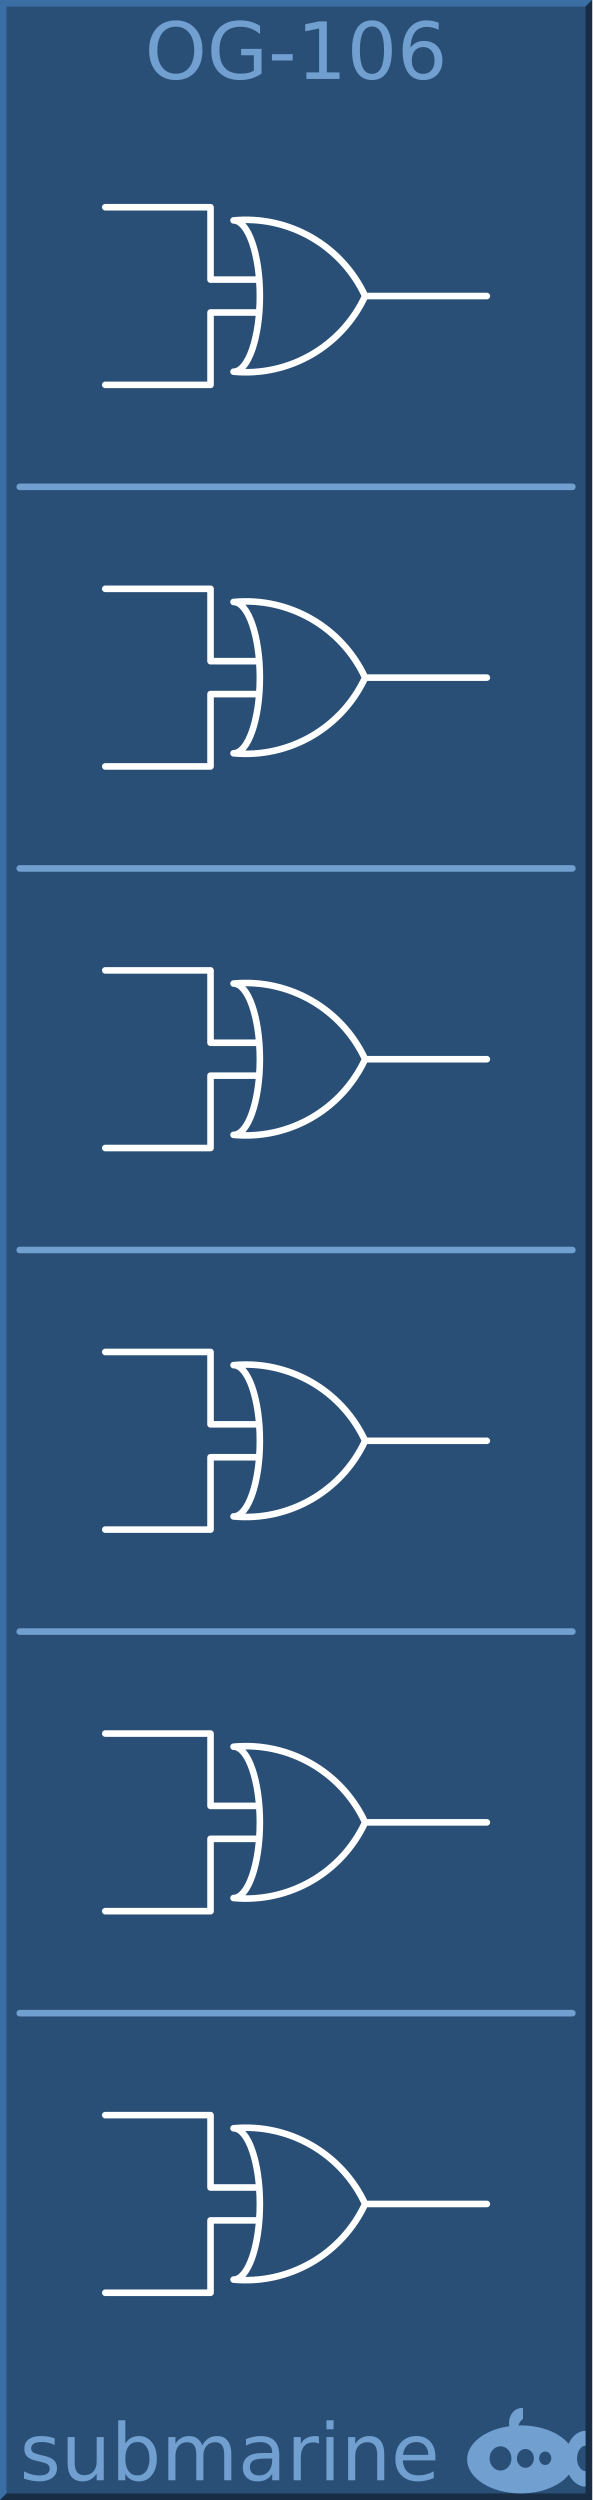
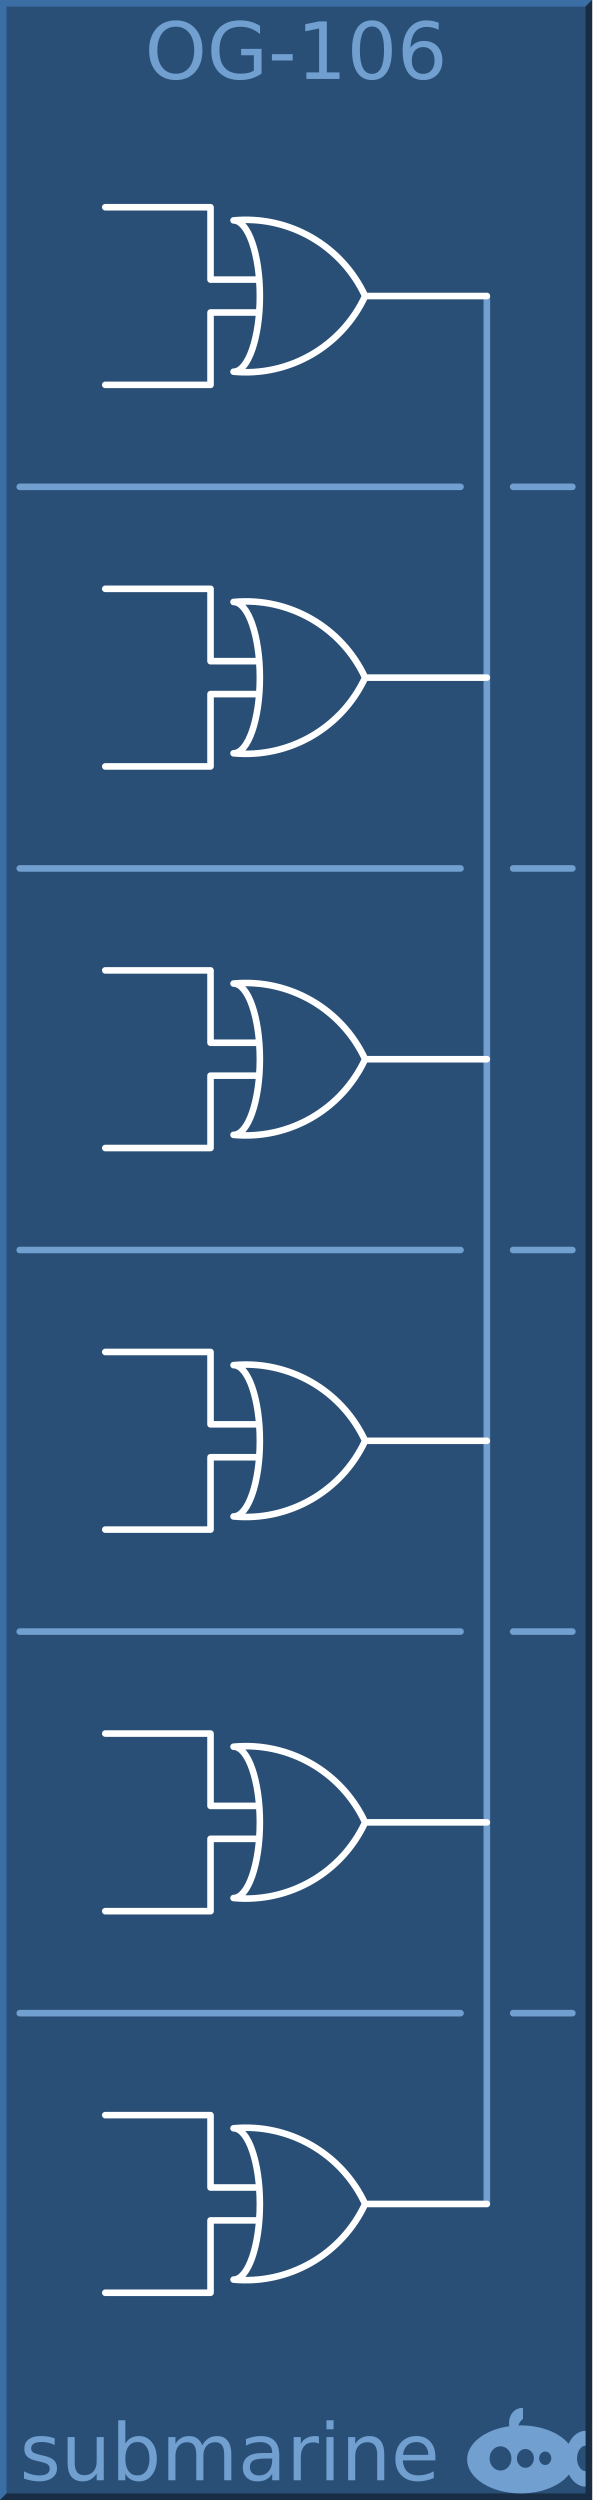
<svg xmlns="http://www.w3.org/2000/svg" version="1.1" id="svg2" height="380px" width="90px">
-   <defs id="defs38" />
+   <defs id="defs50" />
  <g id="background">
    <path id="rect4255" d="m 0,0 90,0 0,380 -90,0 z" style="fill:#294f77;stroke:none" />
    <path id="path4656" d="M 0,380 0,0 90,0 89,1 1,1 1,379 Z" style="fill:#3a6ea5;fill-rule:nonzero;stroke:none" />
    <path id="path4658" d="m 0,380 90,0 0,-380 -1,1 0,378 -88,0 z" style="fill:#182d44;fill-rule:nonzero;stroke:none" />
  </g>
  <g style="font-size:12px;font-family:'DejaVu Sans';fill:#719fcf" font-size="12" id="logo">
    <path id="path4136" d="m 79.354,366 a 1.985,2.252 0 0 0 -1.985,2.252 1.985,2.252 0 0 0 0.059,0.532 A 8.169,5.169 0 0 0 71,373.831 8.169,5.169 0 0 0 79.169,379 8.169,5.169 0 0 0 86.483,376.12 3.046,4.248 0 0 0 89,377.976 l 0,-2.358 A 1.338,1.945 0 0 1 87.708,373.677 1.338,1.945 0 0 1 89,371.735 l 0,-2.254 a 3.046,4.248 0 0 0 -2.574,1.979 8.169,5.169 0 0 0 -7.257,-2.798 8.169,5.169 0 0 0 -0.373,0.012 1.754,2.047 0 0 1 0.696,-1.002 l 0,-1.666 A 1.985,2.252 0 0 0 79.354,366 Z m -3.277,5.835 a 1.662,1.843 0 0 1 1.662,1.843 1.662,1.843 0 0 1 -1.662,1.843 1.662,1.843 0 0 1 -1.661,-1.843 1.662,1.843 0 0 1 1.661,-1.843 z m 3.785,0.409 a 1.292,1.433 0 0 1 1.292,1.433 1.292,1.433 0 0 1 -1.292,1.433 1.292,1.433 0 0 1 -1.292,-1.433 1.292,1.433 0 0 1 1.292,-1.433 z m 3.009,0.389 a 0.923,1.024 0 0 1 0.923,1.024 0.923,1.024 0 0 1 -0.923,1.024 0.923,1.024 0 0 1 -0.923,-1.024 0.923,1.024 0 0 1 0.923,-1.024 z" />
    <g id="text4662" style="">
-       <path id="path44" style="" d="m 8.314,370.631 0,1.02 q -0.457,-0.234 -0.949,-0.352 -0.492,-0.117 -1.02,-0.117 -0.803,0 -1.207,0.246 -0.398,0.246 -0.398,0.738 0,0.375 0.287,0.592 0.287,0.211 1.154,0.404 l 0.369,0.082 q 1.148,0.246 1.629,0.697 0.486,0.445 0.486,1.248 0,0.914 -0.727,1.447 -0.721,0.533 -1.986,0.533 -0.527,0 -1.102,-0.105 -0.568,-0.1 -1.201,-0.305 l 0,-1.113 q 0.598,0.311 1.178,0.469 0.58,0.152 1.148,0.152 0.762,0 1.172,-0.258 0.41,-0.264 0.41,-0.738 0,-0.439 -0.299,-0.674 -0.293,-0.234 -1.295,-0.451 l -0.375,-0.088 q -1.002,-0.211 -1.447,-0.645 -0.445,-0.439 -0.445,-1.201 0,-0.926 0.656,-1.43 0.656,-0.504 1.863,-0.504 0.598,0 1.125,0.088 0.527,0.088 0.973,0.264 z" />
-       <path id="path46" style="" d="m 10.277,374.41 0,-3.973 1.078,0 0,3.932 q 0,0.932 0.363,1.4 0.363,0.463 1.09,0.463 0.873,0 1.377,-0.557 0.51,-0.557 0.51,-1.518 l 0,-3.721 1.078,0 0,6.562 -1.078,0 0,-1.008 q -0.393,0.598 -0.914,0.891 -0.516,0.287 -1.201,0.287 -1.131,0 -1.717,-0.703 -0.586,-0.703 -0.586,-2.057 z m 2.713,-4.131 0,0 z" />
-       <path id="path48" style="" d="m 22.717,373.725 q 0,-1.189 -0.492,-1.863 -0.486,-0.68 -1.342,-0.68 -0.855,0 -1.348,0.68 -0.486,0.674 -0.486,1.863 0,1.189 0.486,1.869 0.492,0.674 1.348,0.674 0.855,0 1.342,-0.674 0.492,-0.68 0.492,-1.869 z m -3.668,-2.291 q 0.34,-0.586 0.855,-0.867 0.521,-0.287 1.242,-0.287 1.195,0 1.939,0.949 0.75,0.949 0.75,2.496 0,1.547 -0.75,2.496 -0.744,0.949 -1.939,0.949 -0.721,0 -1.242,-0.281 -0.516,-0.287 -0.855,-0.873 l 0,0.984 -1.084,0 0,-9.117 1.084,0 0,3.551 z" />
-       <path id="path50" style="" d="m 30.732,371.697 q 0.404,-0.727 0.967,-1.072 0.562,-0.346 1.324,-0.346 1.025,0 1.582,0.721 0.557,0.715 0.557,2.039 l 0,3.961 -1.084,0 0,-3.926 q 0,-0.943 -0.334,-1.4 -0.334,-0.457 -1.02,-0.457 -0.838,0 -1.324,0.557 -0.486,0.557 -0.486,1.518 l 0,3.709 -1.084,0 0,-3.926 q 0,-0.949 -0.334,-1.4 -0.334,-0.457 -1.031,-0.457 -0.826,0 -1.312,0.562 -0.486,0.557 -0.486,1.512 l 0,3.709 -1.084,0 0,-6.562 1.084,0 0,1.02 q 0.369,-0.604 0.885,-0.891 0.516,-0.287 1.225,-0.287 0.715,0 1.213,0.363 0.504,0.363 0.744,1.055 z" />
-       <path id="path52" style="" d="m 40.301,373.701 q -1.307,0 -1.811,0.299 -0.504,0.299 -0.504,1.02 0,0.574 0.375,0.914 0.381,0.334 1.031,0.334 0.896,0 1.436,-0.633 0.545,-0.639 0.545,-1.693 l 0,-0.24 -1.072,0 z m 2.15,-0.445 0,3.744 -1.078,0 0,-0.996 q -0.369,0.598 -0.92,0.885 -0.551,0.281 -1.348,0.281 -1.008,0 -1.605,-0.562 -0.592,-0.568 -0.592,-1.518 0,-1.107 0.738,-1.67 0.744,-0.562 2.215,-0.562 l 1.512,0 0,-0.105 q 0,-0.744 -0.492,-1.148 -0.486,-0.41 -1.371,-0.41 -0.562,0 -1.096,0.135 -0.533,0.135 -1.025,0.404 l 0,-0.996 q 0.592,-0.229 1.148,-0.34 0.557,-0.117 1.084,-0.117 1.424,0 2.127,0.738 0.703,0.738 0.703,2.238 z" />
-       <path id="path54" style="" d="m 48.48,371.445 q -0.182,-0.105 -0.398,-0.152 -0.211,-0.053 -0.469,-0.053 -0.914,0 -1.406,0.598 -0.486,0.592 -0.486,1.705 l 0,3.457 -1.084,0 0,-6.562 1.084,0 0,1.02 q 0.34,-0.598 0.885,-0.885 0.545,-0.293 1.324,-0.293 0.111,0 0.246,0.018 0.135,0.012 0.299,0.041 l 0.006,1.107 z" />
-       <path id="path56" style="" d="m 49.623,370.438 1.078,0 0,6.562 -1.078,0 0,-6.562 z m 0,-2.555 1.078,0 0,1.365 -1.078,0 0,-1.365 z" />
-       <path id="path58" style="" d="m 58.406,373.039 0,3.961 -1.078,0 0,-3.926 q 0,-0.932 -0.363,-1.395 -0.363,-0.463 -1.09,-0.463 -0.873,0 -1.377,0.557 -0.504,0.557 -0.504,1.518 l 0,3.709 -1.084,0 0,-6.562 1.084,0 0,1.02 q 0.387,-0.592 0.908,-0.885 0.527,-0.293 1.213,-0.293 1.131,0 1.711,0.703 0.58,0.697 0.58,2.057 z" />
-       <path id="path60" style="" d="m 66.182,373.449 0,0.527 -4.957,0 q 0.07,1.113 0.668,1.699 0.604,0.58 1.676,0.58 0.621,0 1.201,-0.152 0.586,-0.152 1.16,-0.457 l 0,1.02 q -0.58,0.246 -1.189,0.375 -0.609,0.129 -1.236,0.129 -1.57,0 -2.49,-0.914 -0.914,-0.914 -0.914,-2.473 0,-1.611 0.867,-2.555 0.873,-0.949 2.35,-0.949 1.324,0 2.092,0.855 0.773,0.85 0.773,2.314 z m -1.078,-0.316 q -0.012,-0.885 -0.498,-1.412 -0.48,-0.527 -1.277,-0.527 -0.902,0 -1.447,0.51 -0.539,0.51 -0.621,1.436 l 3.844,-0.006 z" />
+       <path id="path56" style="" d="m 8.314,370.631 0,1.02 q -0.457,-0.234 -0.949,-0.352 -0.492,-0.117 -1.02,-0.117 -0.803,0 -1.207,0.246 -0.398,0.246 -0.398,0.738 0,0.375 0.287,0.592 0.287,0.211 1.154,0.404 l 0.369,0.082 q 1.148,0.246 1.629,0.697 0.486,0.445 0.486,1.248 0,0.914 -0.727,1.447 -0.721,0.533 -1.986,0.533 -0.527,0 -1.102,-0.105 -0.568,-0.1 -1.201,-0.305 l 0,-1.113 q 0.598,0.311 1.178,0.469 0.58,0.152 1.148,0.152 0.762,0 1.172,-0.258 0.41,-0.264 0.41,-0.738 0,-0.439 -0.299,-0.674 -0.293,-0.234 -1.295,-0.451 l -0.375,-0.088 q -1.002,-0.211 -1.447,-0.645 -0.445,-0.439 -0.445,-1.201 0,-0.926 0.656,-1.43 0.656,-0.504 1.863,-0.504 0.598,0 1.125,0.088 0.527,0.088 0.973,0.264 z" />
+       <path id="path58" style="" d="m 10.277,374.41 0,-3.973 1.078,0 0,3.932 q 0,0.932 0.363,1.4 0.363,0.463 1.09,0.463 0.873,0 1.377,-0.557 0.51,-0.557 0.51,-1.518 l 0,-3.721 1.078,0 0,6.562 -1.078,0 0,-1.008 q -0.393,0.598 -0.914,0.891 -0.516,0.287 -1.201,0.287 -1.131,0 -1.717,-0.703 -0.586,-0.703 -0.586,-2.057 z m 2.713,-4.131 0,0 z" />
+       <path id="path60" style="" d="m 22.717,373.725 q 0,-1.189 -0.492,-1.863 -0.486,-0.68 -1.342,-0.68 -0.855,0 -1.348,0.68 -0.486,0.674 -0.486,1.863 0,1.189 0.486,1.869 0.492,0.674 1.348,0.674 0.855,0 1.342,-0.674 0.492,-0.68 0.492,-1.869 z m -3.668,-2.291 q 0.34,-0.586 0.855,-0.867 0.521,-0.287 1.242,-0.287 1.195,0 1.939,0.949 0.75,0.949 0.75,2.496 0,1.547 -0.75,2.496 -0.744,0.949 -1.939,0.949 -0.721,0 -1.242,-0.281 -0.516,-0.287 -0.855,-0.873 l 0,0.984 -1.084,0 0,-9.117 1.084,0 0,3.551 z" />
+       <path id="path62" style="" d="m 30.732,371.697 q 0.404,-0.727 0.967,-1.072 0.562,-0.346 1.324,-0.346 1.025,0 1.582,0.721 0.557,0.715 0.557,2.039 l 0,3.961 -1.084,0 0,-3.926 q 0,-0.943 -0.334,-1.4 -0.334,-0.457 -1.02,-0.457 -0.838,0 -1.324,0.557 -0.486,0.557 -0.486,1.518 l 0,3.709 -1.084,0 0,-3.926 q 0,-0.949 -0.334,-1.4 -0.334,-0.457 -1.031,-0.457 -0.826,0 -1.312,0.562 -0.486,0.557 -0.486,1.512 l 0,3.709 -1.084,0 0,-6.562 1.084,0 0,1.02 q 0.369,-0.604 0.885,-0.891 0.516,-0.287 1.225,-0.287 0.715,0 1.213,0.363 0.504,0.363 0.744,1.055 z" />
+       <path id="path64" style="" d="m 40.301,373.701 q -1.307,0 -1.811,0.299 -0.504,0.299 -0.504,1.02 0,0.574 0.375,0.914 0.381,0.334 1.031,0.334 0.896,0 1.436,-0.633 0.545,-0.639 0.545,-1.693 l 0,-0.24 -1.072,0 z m 2.15,-0.445 0,3.744 -1.078,0 0,-0.996 q -0.369,0.598 -0.92,0.885 -0.551,0.281 -1.348,0.281 -1.008,0 -1.605,-0.562 -0.592,-0.568 -0.592,-1.518 0,-1.107 0.738,-1.67 0.744,-0.562 2.215,-0.562 l 1.512,0 0,-0.105 q 0,-0.744 -0.492,-1.148 -0.486,-0.41 -1.371,-0.41 -0.562,0 -1.096,0.135 -0.533,0.135 -1.025,0.404 l 0,-0.996 q 0.592,-0.229 1.148,-0.34 0.557,-0.117 1.084,-0.117 1.424,0 2.127,0.738 0.703,0.738 0.703,2.238 z" />
+       <path id="path66" style="" d="m 48.48,371.445 q -0.182,-0.105 -0.398,-0.152 -0.211,-0.053 -0.469,-0.053 -0.914,0 -1.406,0.598 -0.486,0.592 -0.486,1.705 l 0,3.457 -1.084,0 0,-6.562 1.084,0 0,1.02 q 0.34,-0.598 0.885,-0.885 0.545,-0.293 1.324,-0.293 0.111,0 0.246,0.018 0.135,0.012 0.299,0.041 l 0.006,1.107 z" />
+       <path id="path68" style="" d="m 49.623,370.438 1.078,0 0,6.562 -1.078,0 0,-6.562 z m 0,-2.555 1.078,0 0,1.365 -1.078,0 0,-1.365 z" />
+       <path id="path70" style="" d="m 58.406,373.039 0,3.961 -1.078,0 0,-3.926 q 0,-0.932 -0.363,-1.395 -0.363,-0.463 -1.09,-0.463 -0.873,0 -1.377,0.557 -0.504,0.557 -0.504,1.518 l 0,3.709 -1.084,0 0,-6.562 1.084,0 0,1.02 q 0.387,-0.592 0.908,-0.885 0.527,-0.293 1.213,-0.293 1.131,0 1.711,0.703 0.58,0.697 0.58,2.057 z" />
+       <path id="path72" style="" d="m 66.182,373.449 0,0.527 -4.957,0 q 0.07,1.113 0.668,1.699 0.604,0.58 1.676,0.58 0.621,0 1.201,-0.152 0.586,-0.152 1.16,-0.457 l 0,1.02 q -0.58,0.246 -1.189,0.375 -0.609,0.129 -1.236,0.129 -1.57,0 -2.49,-0.914 -0.914,-0.914 -0.914,-2.473 0,-1.611 0.867,-2.555 0.873,-0.949 2.35,-0.949 1.324,0 2.092,0.855 0.773,0.85 0.773,2.314 z m -1.078,-0.316 q -0.012,-0.885 -0.498,-1.412 -0.48,-0.527 -1.277,-0.527 -0.902,0 -1.447,0.51 -0.539,0.51 -0.621,1.436 l 3.844,-0.006 z" />
    </g>
    <g id="text11" style="text-anchor:middle">
-       <path id="path63" style="text-anchor:middle" d="m 26.725,4.055 q -1.289,0 -2.051,0.961 -0.756,0.961 -0.756,2.619 0,1.652 0.756,2.613 0.762,0.961 2.051,0.961 1.289,0 2.039,-0.961 0.756,-0.961 0.756,-2.613 0,-1.658 -0.756,-2.619 -0.75,-0.961 -2.039,-0.961 z m 0,-0.961 q 1.84,0 2.941,1.236 1.102,1.23 1.102,3.305 0,2.068 -1.102,3.305 -1.102,1.23 -2.941,1.23 -1.846,0 -2.953,-1.23 -1.102,-1.23 -1.102,-3.305 0,-2.074 1.102,-3.305 Q 24.879,3.094 26.725,3.094 Z" />
-       <path id="path65" style="text-anchor:middle" d="m 38.584,10.752 0,-2.35 -1.934,0 0,-0.973 3.105,0 0,3.756 q -0.686,0.486 -1.512,0.738 -0.826,0.246 -1.764,0.246 -2.051,0 -3.211,-1.195 -1.154,-1.201 -1.154,-3.34 0,-2.145 1.154,-3.34 1.16,-1.201 3.211,-1.201 0.855,0 1.623,0.211 0.773,0.211 1.424,0.621 l 0,1.26 q -0.656,-0.557 -1.395,-0.838 -0.738,-0.281 -1.553,-0.281 -1.605,0 -2.414,0.896 -0.803,0.896 -0.803,2.672 0,1.77 0.803,2.666 0.809,0.896 2.414,0.896 0.627,0 1.119,-0.105 0.492,-0.111 0.885,-0.34 z" />
-       <path id="path67" style="text-anchor:middle" d="m 41.332,8.232 3.158,0 0,0.961 -3.158,0 0,-0.961 z" />
-       <path id="path69" style="text-anchor:middle" d="m 46.57,11.004 1.934,0 0,-6.674 -2.104,0.422 0,-1.078 2.092,-0.422 1.184,0 0,7.752 1.934,0 0,0.996 -5.039,0 0,-0.996 z" />
-       <path id="path71" style="text-anchor:middle" d="m 56.537,4.031 q -0.914,0 -1.377,0.902 -0.457,0.896 -0.457,2.701 0,1.799 0.457,2.701 0.463,0.896 1.377,0.896 0.92,0 1.377,-0.896 0.463,-0.902 0.463,-2.701 0,-1.805 -0.463,-2.701 Q 57.457,4.031 56.537,4.031 Z m 0,-0.938 q 1.471,0 2.244,1.166 0.779,1.16 0.779,3.375 0,2.209 -0.779,3.375 -0.773,1.16 -2.244,1.16 -1.471,0 -2.25,-1.16 -0.773,-1.166 -0.773,-3.375 0,-2.215 0.773,-3.375 0.779,-1.166 2.25,-1.166 z" />
-       <path id="path73" style="text-anchor:middle" d="m 64.324,7.154 q -0.797,0 -1.266,0.545 -0.463,0.545 -0.463,1.494 0,0.943 0.463,1.494 0.469,0.545 1.266,0.545 0.797,0 1.26,-0.545 0.469,-0.551 0.469,-1.494 0,-0.949 -0.469,-1.494 -0.463,-0.545 -1.26,-0.545 z m 2.35,-3.709 0,1.078 Q 66.229,4.312 65.771,4.201 65.32,4.09 64.875,4.09 q -1.172,0 -1.793,0.791 -0.615,0.791 -0.703,2.391 0.346,-0.51 0.867,-0.779 0.521,-0.275 1.148,-0.275 1.318,0 2.08,0.803 0.768,0.797 0.768,2.174 0,1.348 -0.797,2.162 -0.797,0.814 -2.121,0.814 -1.518,0 -2.32,-1.16 -0.803,-1.166 -0.803,-3.375 0,-2.074 0.984,-3.305 0.984,-1.236 2.643,-1.236 0.445,0 0.896,0.088 0.457,0.088 0.949,0.264 z" />
+       <path id="path75" style="text-anchor:middle" d="m 26.725,4.055 q -1.289,0 -2.051,0.961 -0.756,0.961 -0.756,2.619 0,1.652 0.756,2.613 0.762,0.961 2.051,0.961 1.289,0 2.039,-0.961 0.756,-0.961 0.756,-2.613 0,-1.658 -0.756,-2.619 -0.75,-0.961 -2.039,-0.961 z m 0,-0.961 q 1.84,0 2.941,1.236 1.102,1.23 1.102,3.305 0,2.068 -1.102,3.305 -1.102,1.23 -2.941,1.23 -1.846,0 -2.953,-1.23 -1.102,-1.23 -1.102,-3.305 0,-2.074 1.102,-3.305 Q 24.879,3.094 26.725,3.094 Z" />
+       <path id="path77" style="text-anchor:middle" d="m 38.584,10.752 0,-2.35 -1.934,0 0,-0.973 3.105,0 0,3.756 q -0.686,0.486 -1.512,0.738 -0.826,0.246 -1.764,0.246 -2.051,0 -3.211,-1.195 -1.154,-1.201 -1.154,-3.34 0,-2.145 1.154,-3.34 1.16,-1.201 3.211,-1.201 0.855,0 1.623,0.211 0.773,0.211 1.424,0.621 l 0,1.26 q -0.656,-0.557 -1.395,-0.838 -0.738,-0.281 -1.553,-0.281 -1.605,0 -2.414,0.896 -0.803,0.896 -0.803,2.672 0,1.77 0.803,2.666 0.809,0.896 2.414,0.896 0.627,0 1.119,-0.105 0.492,-0.111 0.885,-0.34 z" />
+       <path id="path79" style="text-anchor:middle" d="m 41.332,8.232 3.158,0 0,0.961 -3.158,0 0,-0.961 z" />
+       <path id="path81" style="text-anchor:middle" d="m 46.57,11.004 1.934,0 0,-6.674 -2.104,0.422 0,-1.078 2.092,-0.422 1.184,0 0,7.752 1.934,0 0,0.996 -5.039,0 0,-0.996 z" />
+       <path id="path83" style="text-anchor:middle" d="m 56.537,4.031 q -0.914,0 -1.377,0.902 -0.457,0.896 -0.457,2.701 0,1.799 0.457,2.701 0.463,0.896 1.377,0.896 0.92,0 1.377,-0.896 0.463,-0.902 0.463,-2.701 0,-1.805 -0.463,-2.701 Q 57.457,4.031 56.537,4.031 Z m 0,-0.938 q 1.471,0 2.244,1.166 0.779,1.16 0.779,3.375 0,2.209 -0.779,3.375 -0.773,1.16 -2.244,1.16 -1.471,0 -2.25,-1.16 -0.773,-1.166 -0.773,-3.375 0,-2.215 0.773,-3.375 0.779,-1.166 2.25,-1.166 z" />
+       <path id="path85" style="text-anchor:middle" d="m 64.324,7.154 q -0.797,0 -1.266,0.545 -0.463,0.545 -0.463,1.494 0,0.943 0.463,1.494 0.469,0.545 1.266,0.545 0.797,0 1.26,-0.545 0.469,-0.551 0.469,-1.494 0,-0.949 -0.469,-1.494 -0.463,-0.545 -1.26,-0.545 z m 2.35,-3.709 0,1.078 Q 66.229,4.312 65.771,4.201 65.32,4.09 64.875,4.09 q -1.172,0 -1.793,0.791 -0.615,0.791 -0.703,2.391 0.346,-0.51 0.867,-0.779 0.521,-0.275 1.148,-0.275 1.318,0 2.08,0.803 0.768,0.797 0.768,2.174 0,1.348 -0.797,2.162 -0.797,0.814 -2.121,0.814 -1.518,0 -2.32,-1.16 -0.803,-1.166 -0.803,-3.375 0,-2.074 0.984,-3.305 0.984,-1.236 2.643,-1.236 0.445,0 0.896,0.088 0.457,0.088 0.949,0.264 z" />
    </g>
  </g>
  <g style="font-size:6px;font-family:'DejaVu Sans';fill:none;stroke:#ffffff;stroke-width:1;stroke-linecap:round;stroke-linejoin:round" font-size="6" id="group1">
-     <path id="line14" d="m 3,74 84,0" style="stroke:#719fcf" />
-     <path id="line16" d="m 3,132 84,0" style="stroke:#719fcf" />
-     <path id="line18" d="m 3,190 84,0" style="stroke:#719fcf" />
-     <path id="line20" d="m 3,248 84,0" style="stroke:#719fcf" />
-     <path id="line22" d="m 3,306 84,0" style="stroke:#719fcf" />
-     <path id="path24" d="m 16,31.5 16,0 0,11 7,0 m -23,16 16,0 0,-11 7,0 M 55.5,45 74,45 M 35.5,33.5 a 4,11.5 0 0 1 0,23 20,20 0 0 0 20,-11.5 20,20 0 0 0 -20,-11.5" />
-     <path id="path26" d="m 16,89.5 16,0 0,11 7,0 m -23,16 16,0 0,-11 7,0 M 55.5,103 74,103 M 35.5,91.5 a 4,11.5 0 0 1 0,23 20,20 0 0 0 20,-11.5 20,20 0 0 0 -20,-11.5" />
-     <path id="path28" d="m 16,147.5 16,0 0,11 7,0 m -23,16 16,0 0,-11 7,0 M 55.5,161 74,161 M 35.5,149.5 a 4,11.5 0 0 1 0,23 20,20 0 0 0 20,-11.5 20,20 0 0 0 -20,-11.5" />
-     <path id="path30" d="m 16,205.5 16,0 0,11 7,0 m -23,16 16,0 0,-11 7,0 M 55.5,219 74,219 M 35.5,207.5 a 4,11.5 0 0 1 0,23 20,20 0 0 0 20,-11.5 20,20 0 0 0 -20,-11.5" />
-     <path id="path32" d="m 16,263.5 16,0 0,11 7,0 m -23,16 16,0 0,-11 7,0 M 55.5,277 74,277 M 35.5,265.5 a 4,11.5 0 0 1 0,23 20,20 0 0 0 20,-11.5 20,20 0 0 0 -20,-11.5" />
-     <path id="path34" d="m 16,321.5 16,0 0,11 7,0 m -23,16 16,0 0,-11 7,0 M 55.5,335 74,335 M 35.5,323.5 a 4,11.5 0 0 1 0,23 20,20 0 0 0 20,-11.5 20,20 0 0 0 -20,-11.5" />
+     <path id="line14" d="m 3,74 67,0" style="stroke:#719fcf" />
+     <path id="line16" d="m 78,74 9,0" style="stroke:#719fcf" />
+     <path id="line18" d="m 3,132 67,0" style="stroke:#719fcf" />
+     <path id="line20" d="m 78,132 9,0" style="stroke:#719fcf" />
+     <path id="line22" d="m 3,190 67,0" style="stroke:#719fcf" />
+     <path id="line24" d="m 78,190 9,0" style="stroke:#719fcf" />
+     <path id="line26" d="m 3,248 67,0" style="stroke:#719fcf" />
+     <path id="line28" d="m 78,248 9,0" style="stroke:#719fcf" />
+     <path id="line30" d="m 3,306 67,0" style="stroke:#719fcf" />
+     <path id="line32" d="m 78,306 9,0" style="stroke:#719fcf" />
+     <path id="line34" d="m 74,45 0,290" style="stroke:#719fcf" />
+     <path id="path36" d="m 16,31.5 16,0 0,11 7,0 m -23,16 16,0 0,-11 7,0 M 55.5,45 74,45 M 35.5,33.5 a 4,11.5 0 0 1 0,23 20,20 0 0 0 20,-11.5 20,20 0 0 0 -20,-11.5" />
+     <path id="path38" d="m 16,89.5 16,0 0,11 7,0 m -23,16 16,0 0,-11 7,0 M 55.5,103 74,103 M 35.5,91.5 a 4,11.5 0 0 1 0,23 20,20 0 0 0 20,-11.5 20,20 0 0 0 -20,-11.5" />
+     <path id="path40" d="m 16,147.5 16,0 0,11 7,0 m -23,16 16,0 0,-11 7,0 M 55.5,161 74,161 M 35.5,149.5 a 4,11.5 0 0 1 0,23 20,20 0 0 0 20,-11.5 20,20 0 0 0 -20,-11.5" />
+     <path id="path42" d="m 16,205.5 16,0 0,11 7,0 m -23,16 16,0 0,-11 7,0 M 55.5,219 74,219 M 35.5,207.5 a 4,11.5 0 0 1 0,23 20,20 0 0 0 20,-11.5 20,20 0 0 0 -20,-11.5" />
+     <path id="path44" d="m 16,263.5 16,0 0,11 7,0 m -23,16 16,0 0,-11 7,0 M 55.5,277 74,277 M 35.5,265.5 a 4,11.5 0 0 1 0,23 20,20 0 0 0 20,-11.5 20,20 0 0 0 -20,-11.5" />
+     <path id="path46" d="m 16,321.5 16,0 0,11 7,0 m -23,16 16,0 0,-11 7,0 M 55.5,335 74,335 M 35.5,323.5 a 4,11.5 0 0 1 0,23 20,20 0 0 0 20,-11.5 20,20 0 0 0 -20,-11.5" />
  </g>
</svg>
